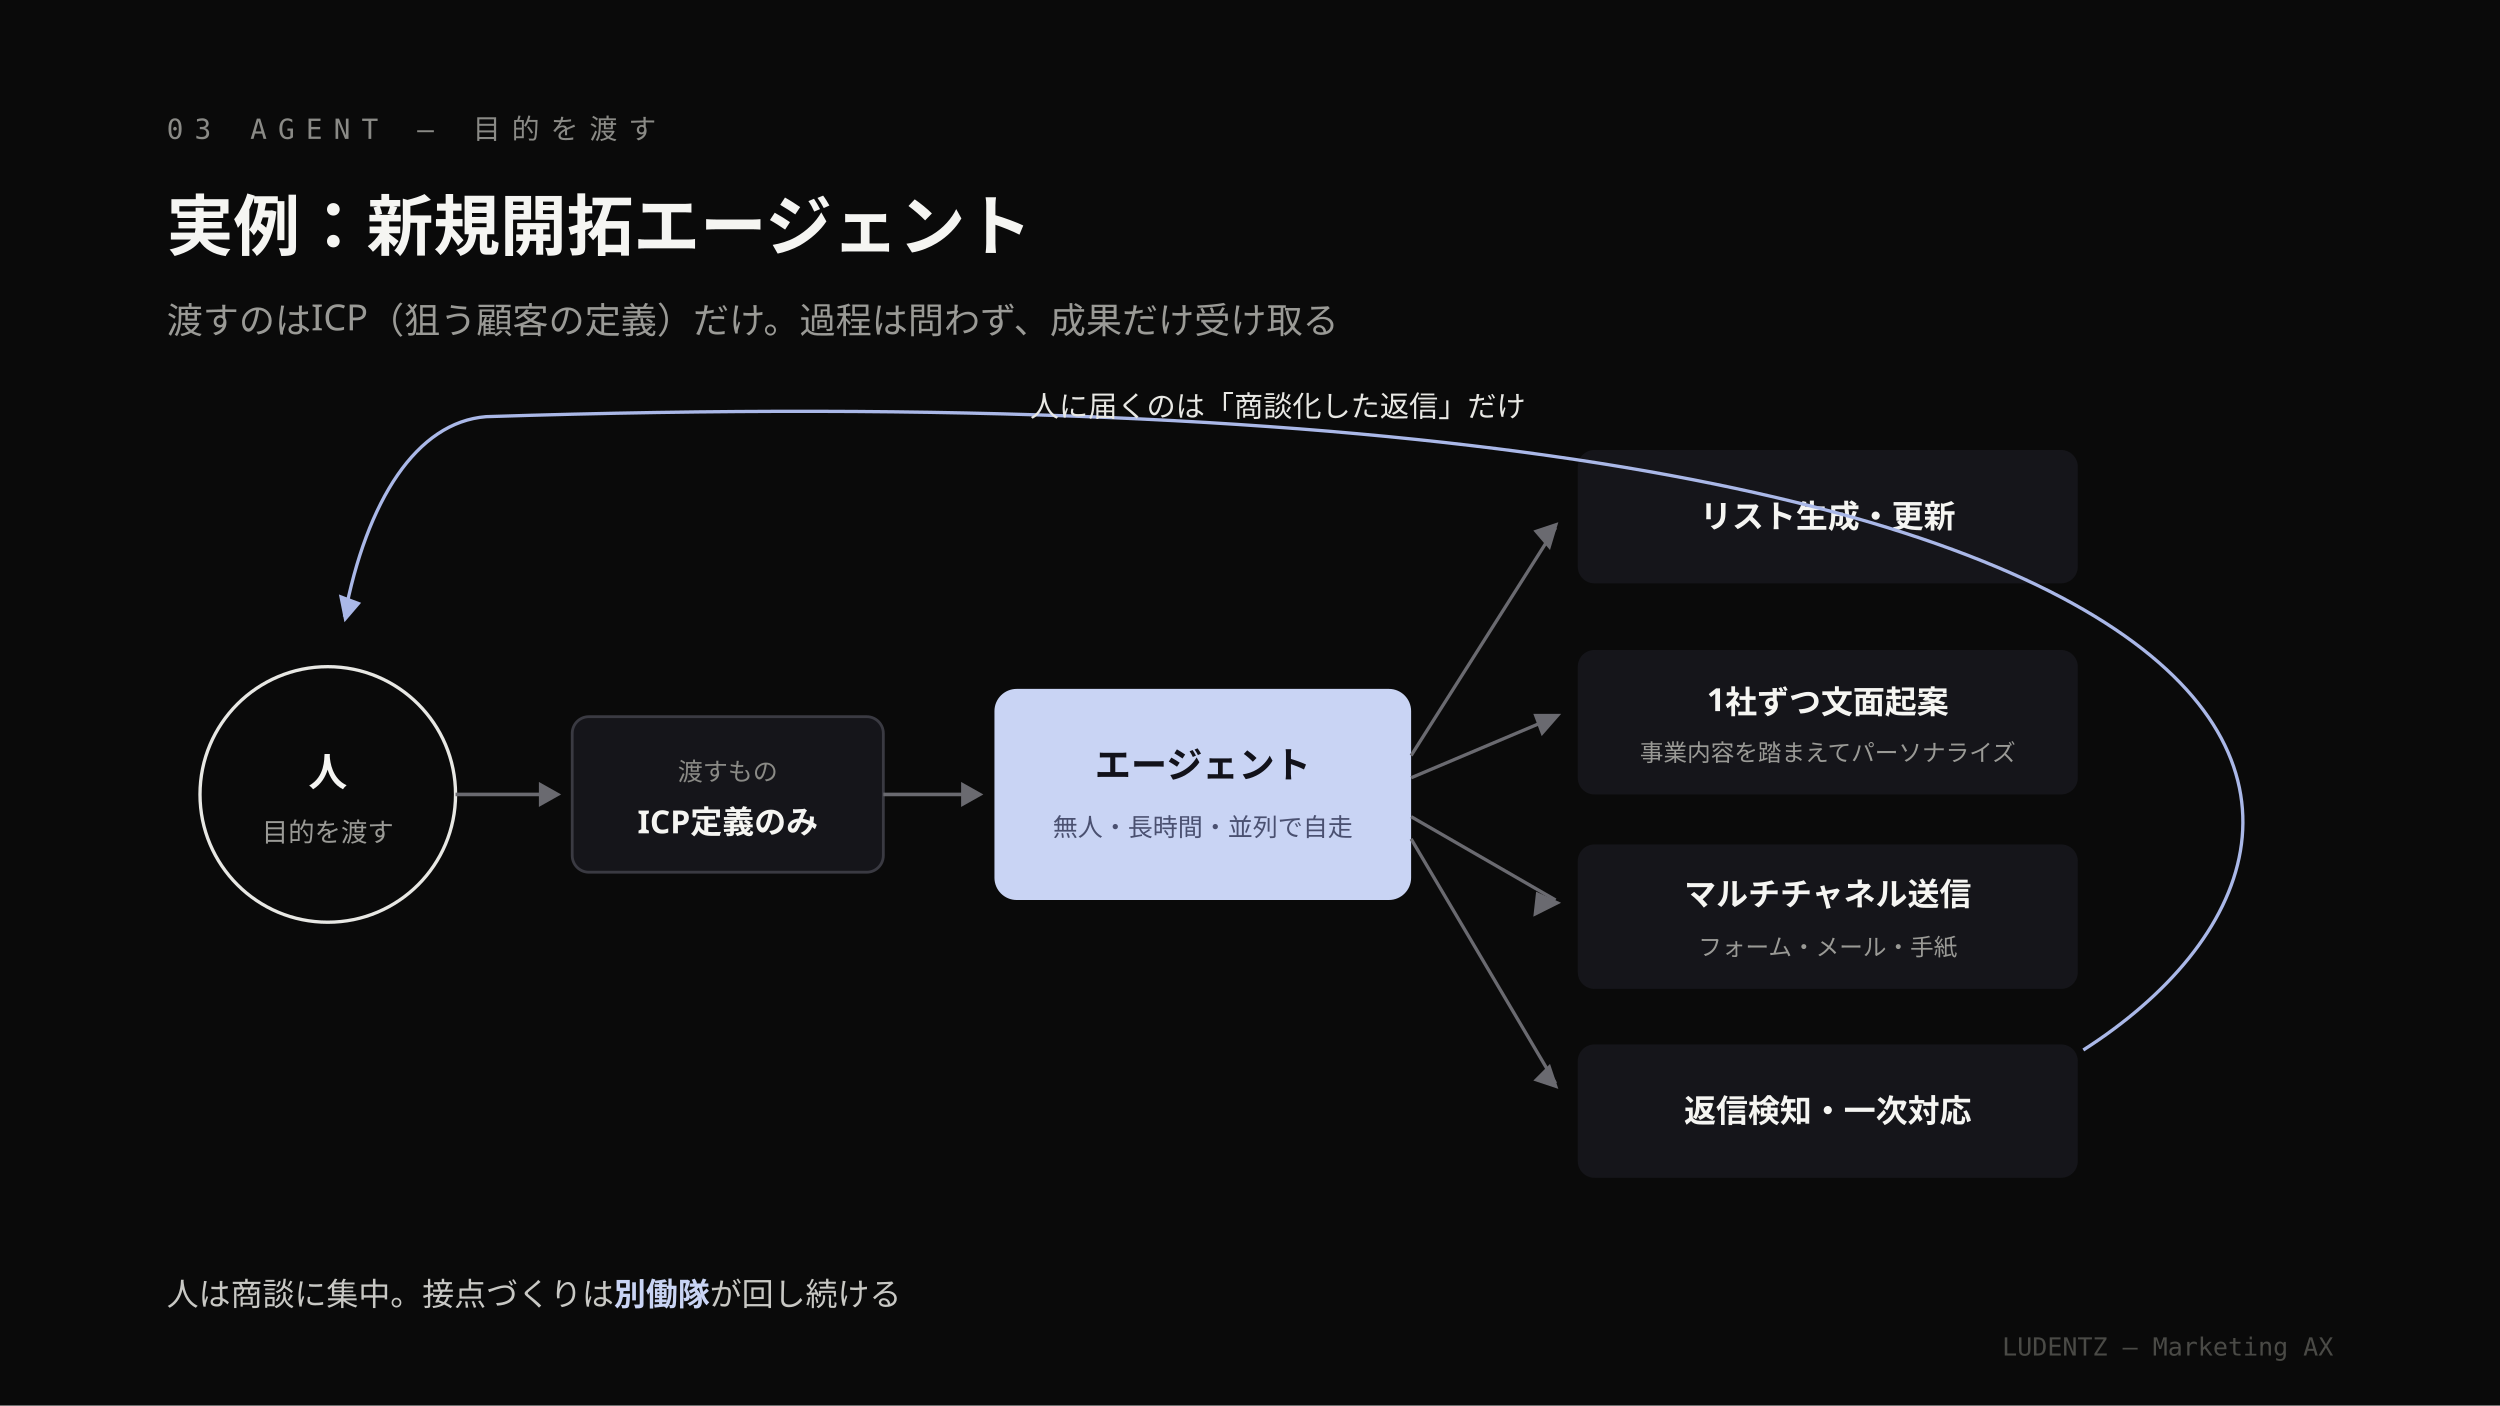
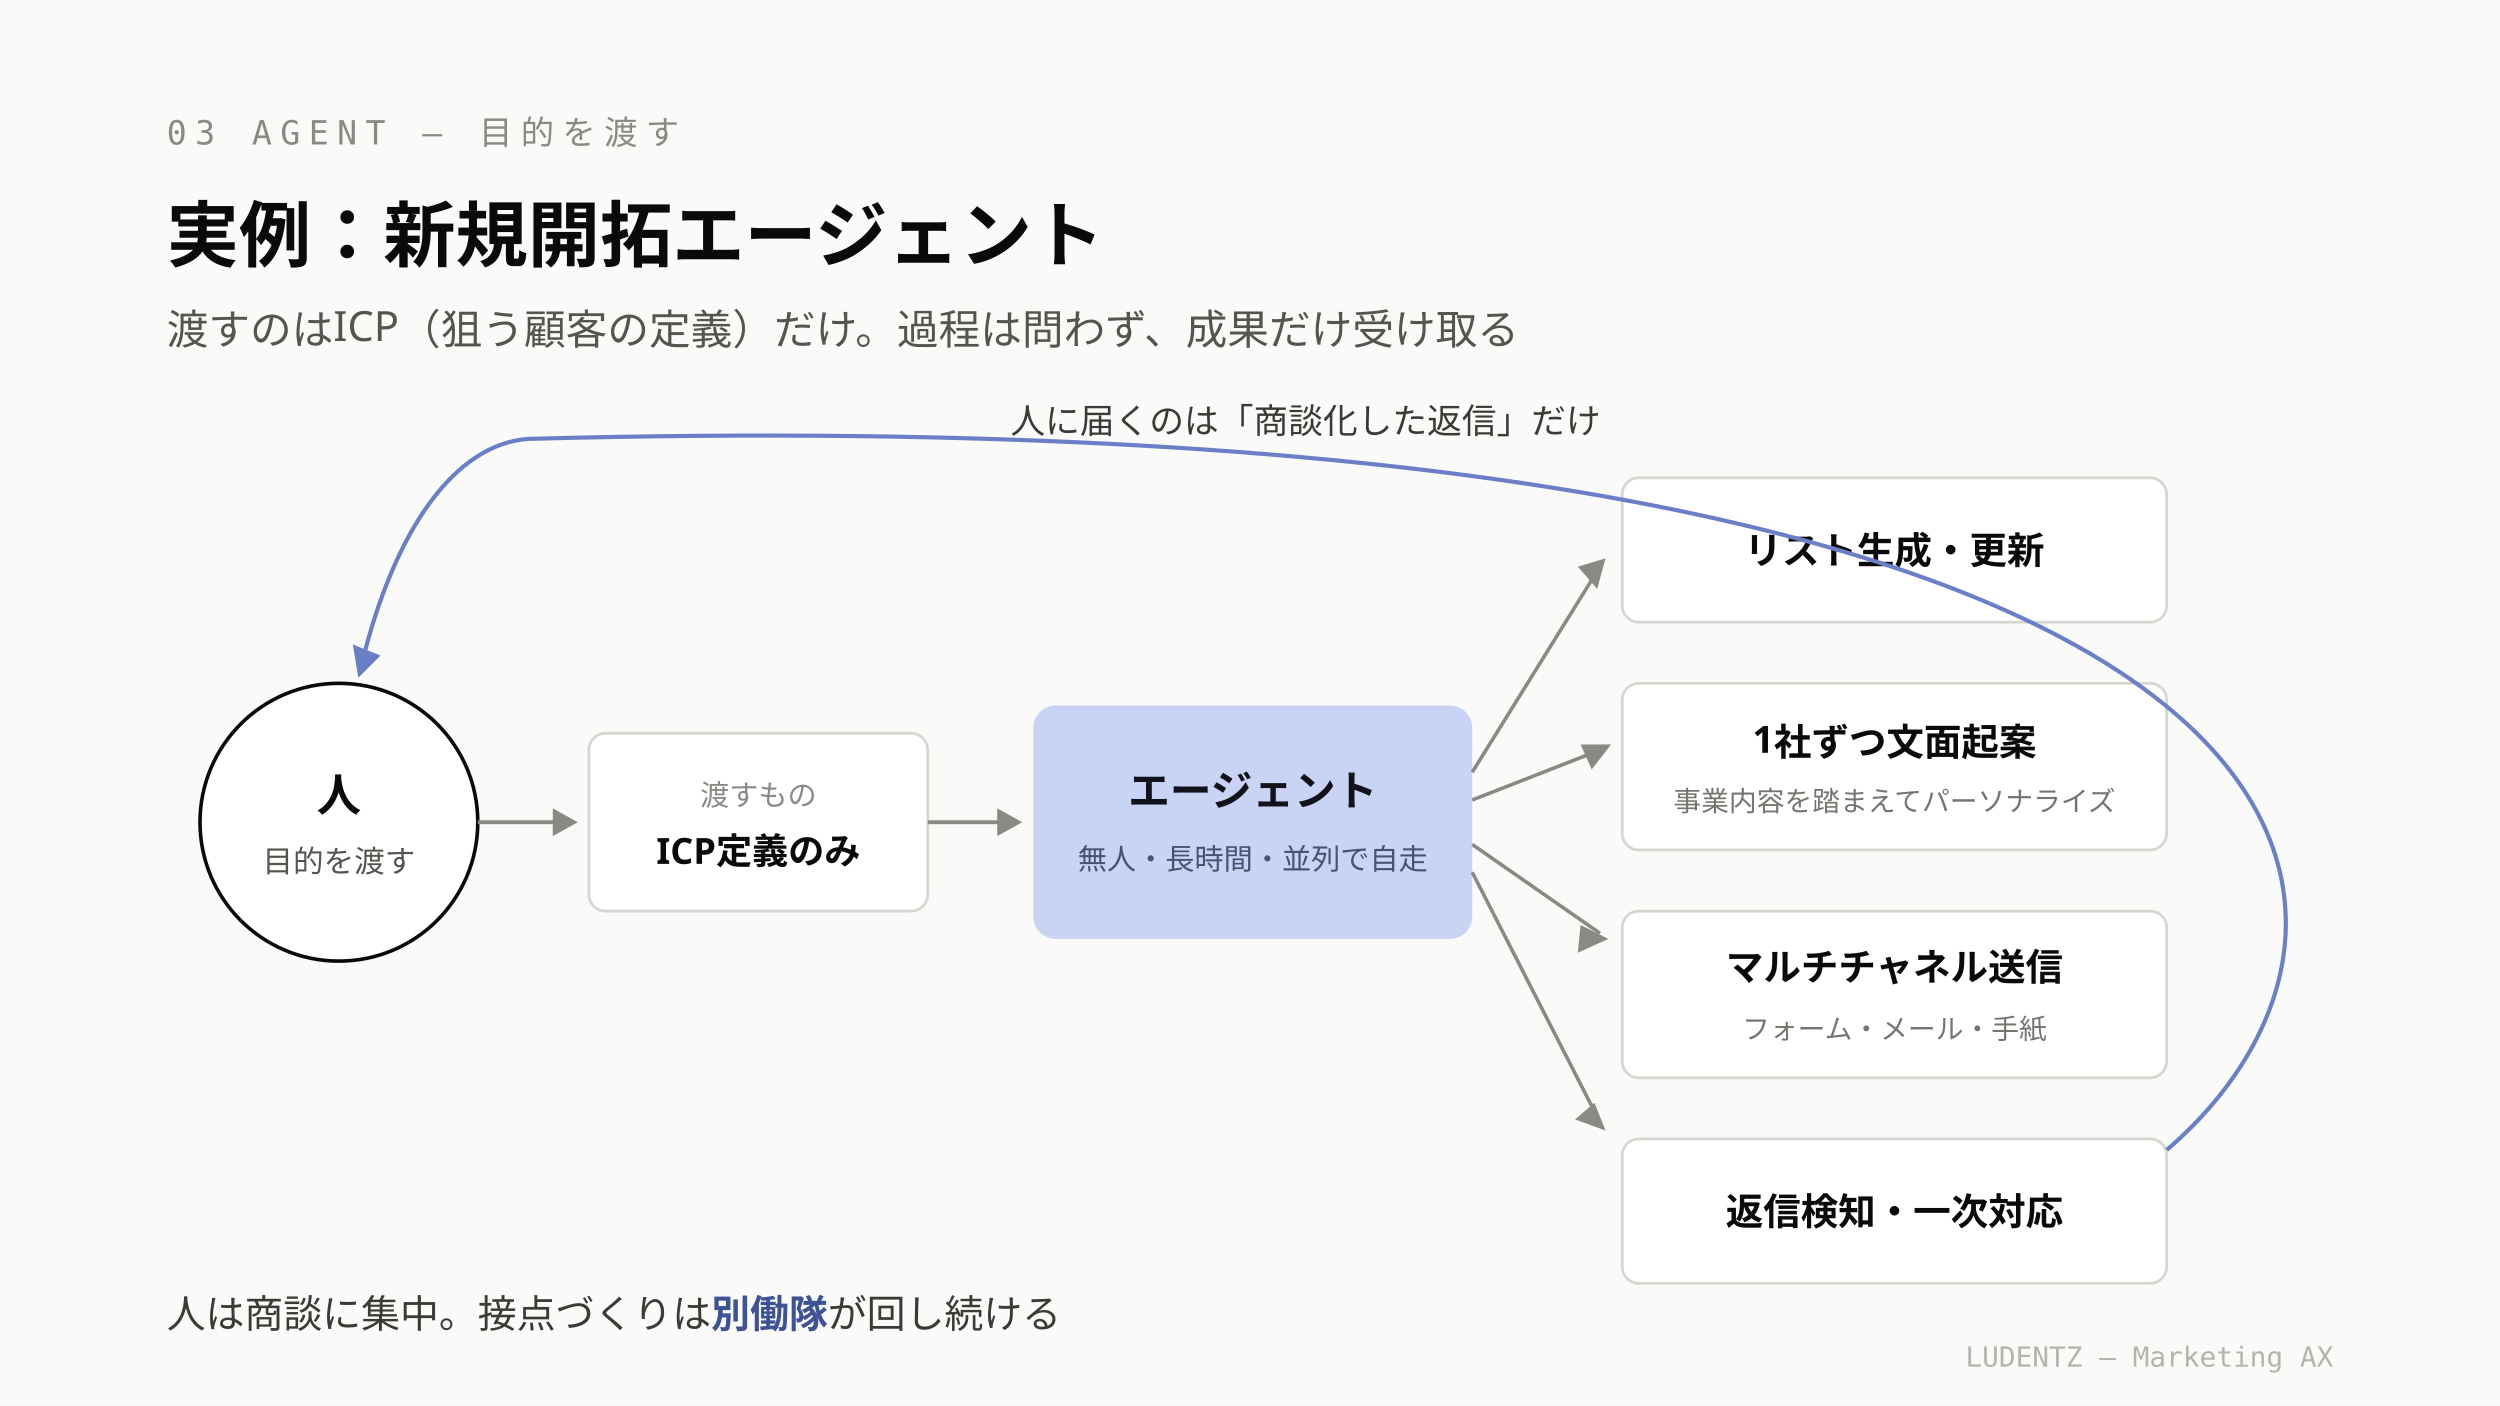
<svg xmlns="http://www.w3.org/2000/svg" viewBox="0 0 900 506" font-family="'Zen Kaku Gothic New','Hiragino Kaku Gothic ProN','Yu Gothic','Noto Sans JP',sans-serif">
-   <rect width="900" height="506" fill="#0A0A0A" />
-   <text x="60" y="50" font-family="'JetBrains Mono',Menlo,monospace" font-size="10" letter-spacing="4" fill="#8a8a86">03 AGENT — 目的を渡す</text>
-   <text x="60" y="90" font-size="24" font-weight="700" fill="#F5F5F2">実例：新規開拓エージェント</text>
-   <text x="60" y="120" font-size="13" fill="#9a9a96">渡すのはICP（狙う顧客の定義）だけ。過程は問わず、成果だけ受け取る</text>
-   <circle cx="118" cy="286" r="46" fill="none" stroke="#e8e8e4" stroke-width="1.2" />
-   <text x="118" y="283" text-anchor="middle" font-size="14" font-weight="700" fill="#F5F5F2">人</text>
-   <text x="118" y="303" text-anchor="middle" font-size="9.5" fill="#9a9a96">目的を渡す</text>
-   <line x1="164" y1="286" x2="200" y2="286" stroke="#6a6a70" stroke-width="1.3" />
-   <path d="M202,286 l-8,-4.5 v9 z" fill="#6a6a70" />
-   <rect x="206" y="258" width="112" height="56" rx="6" fill="#15151a" stroke="#3a3a42" />
-   <text x="262" y="281" text-anchor="middle" font-size="9" fill="#8a8a86">渡すもの</text>
-   <text x="262" y="300" text-anchor="middle" font-size="11.5" font-weight="700" fill="#F5F5F2">ICP定義のみ</text>
-   <line x1="318" y1="286" x2="352" y2="286" stroke="#6a6a70" stroke-width="1.3" />
-   <path d="M354,286 l-8,-4.5 v9 z" fill="#6a6a70" />
-   <rect x="358" y="248" width="150" height="76" rx="8" fill="#c9d4f4" />
-   <text x="433" y="280" text-anchor="middle" font-size="13" font-weight="700" fill="#12121a">エージェント</text>
-   <text x="433" y="301" text-anchor="middle" font-size="9" fill="#4a5070">無人・長時間・並列で自走</text>
-   <line x1="508" y1="272" x2="560" y2="190" stroke="#6a6a70" stroke-width="1.2" />
-   <path d="M561,188 l-9,3 6,7 z" fill="#6a6a70" />
-   <line x1="508" y1="280" x2="560" y2="258" stroke="#6a6a70" stroke-width="1.2" />
-   <path d="M562,257 l-10,0 3,8 z" fill="#6a6a70" />
-   <line x1="508" y1="294" x2="560" y2="324" stroke="#6a6a70" stroke-width="1.2" />
-   <path d="M562,325 l-9,-4 -1,9 z" fill="#6a6a70" />
-   <line x1="508" y1="302" x2="560" y2="390" stroke="#6a6a70" stroke-width="1.2" />
-   <path d="M561,392 l-3,-9 -6,6 z" fill="#6a6a70" />
-   <rect x="568" y="162" width="180" height="48" rx="6" fill="#15151a" />
-   <text x="658" y="190" text-anchor="middle" font-size="11.5" font-weight="700" fill="#F5F5F2">リスト生成・更新</text>
-   <rect x="568" y="234" width="180" height="52" rx="6" fill="#15151a" />
-   <text x="658" y="256" text-anchor="middle" font-size="11.5" font-weight="700" fill="#F5F5F2">1社ずつ文面起案</text>
-   <text x="658" y="274" text-anchor="middle" font-size="8.5" fill="#9a9a96">事業内容を踏まえてパーソナライズ</text>
-   <rect x="568" y="304" width="180" height="52" rx="6" fill="#15151a" />
-   <text x="658" y="326" text-anchor="middle" font-size="11.5" font-weight="700" fill="#F5F5F2">マルチチャネル送信</text>
-   <text x="658" y="344" text-anchor="middle" font-size="8.5" fill="#9a9a96">フォーム・メール・手紙</text>
-   <rect x="568" y="376" width="180" height="48" rx="6" fill="#15151a" />
-   <text x="658" y="404" text-anchor="middle" font-size="11.5" font-weight="700" fill="#F5F5F2">返信検知・一次対応</text>
-   <path d="M 750,378 C 872,300 850,128 175,150 C 150,152 132,180 124,222" fill="none" stroke="#aab8e8" stroke-width="1.2" />
-   <path d="M124,224 l-2,-10 8,3 z" fill="#aab8e8" />
-   <text x="460" y="150" text-anchor="middle" font-size="10.5" fill="#e8e8e4">人に届くのは「商談化した返信」だけ</text>
-   <text x="60" y="470" font-size="11.5" fill="#c8c8c4">人は商談に集中。接点づくりは<tspan font-weight="700" fill="#c9d4f4">別働隊</tspan>が回し続ける</text>
-   <text x="840" y="488" text-anchor="end" font-family="'JetBrains Mono',Menlo,monospace" font-size="9" fill="#4a4a46">LUDENTZ — Marketing AX</text>
+   <rect width="900" height="506" fill="#FAFAF8" />
+   <text x="60" y="52" font-family="'JetBrains Mono',Menlo,monospace" font-size="12" letter-spacing="3" fill="#8A8A84">03 AGENT — 目的を渡す</text>
+   <text x="60" y="94" font-size="26" font-weight="700" fill="#0A0A0A">実例：新規開拓エージェント</text>
+   <text x="60" y="124" font-size="15" fill="#55554F">渡すのはICP（狙う顧客の定義）だけ。過程は問わず、成果だけ受け取る</text>
+   <circle cx="122" cy="296" r="50" fill="#FFFFFF" stroke="#0A0A0A" stroke-width="1.3" />
+   <text x="122" y="292" text-anchor="middle" font-size="16" font-weight="700" fill="#0A0A0A">人</text>
+   <text x="122" y="314" text-anchor="middle" font-size="11" fill="#55554F">目的を渡す</text>
+   <line x1="172" y1="296" x2="204" y2="296" stroke="#8A8A84" stroke-width="1.4" />
+   <path d="M208,296 l-9,-5 v10 z" fill="#8A8A84" />
+   <rect x="212" y="264" width="122" height="64" rx="6" fill="#FFFFFF" stroke="#D8D6D1" />
+   <text x="273" y="290" text-anchor="middle" font-size="10.5" fill="#8A8A84">渡すもの</text>
+   <text x="273" y="311" text-anchor="middle" font-size="13" font-weight="700" fill="#0A0A0A">ICP定義のみ</text>
+   <line x1="334" y1="296" x2="364" y2="296" stroke="#8A8A84" stroke-width="1.4" />
+   <path d="M368,296 l-9,-5 v10 z" fill="#8A8A84" />
+   <rect x="372" y="254" width="158" height="84" rx="8" fill="#C9D4F4" />
+   <text x="451" y="290" text-anchor="middle" font-size="15" font-weight="700" fill="#12121A">エージェント</text>
+   <text x="451" y="313" text-anchor="middle" font-size="10.5" fill="#4A5070">無人・長時間・並列で自走</text>
+   <line x1="530" y1="278" x2="576" y2="204" stroke="#8A8A84" stroke-width="1.3" />
+   <path d="M578,201 l-10,3 7,8 z" fill="#8A8A84" />
+   <line x1="530" y1="288" x2="576" y2="270" stroke="#8A8A84" stroke-width="1.3" />
+   <path d="M580,268 l-11,0 4,9 z" fill="#8A8A84" />
+   <line x1="530" y1="304" x2="576" y2="336" stroke="#8A8A84" stroke-width="1.3" />
+   <path d="M579,338 l-10,-5 -1,10 z" fill="#8A8A84" />
+   <line x1="530" y1="314" x2="576" y2="404" stroke="#8A8A84" stroke-width="1.3" />
+   <path d="M578,407 l-4,-10 -7,6 z" fill="#8A8A84" />
+   <rect x="584" y="172" width="196" height="52" rx="6" fill="#FFFFFF" stroke="#D8D6D1" />
+   <text x="682" y="203" text-anchor="middle" font-size="13.5" font-weight="700" fill="#0A0A0A">リスト生成・更新</text>
+   <rect x="584" y="246" width="196" height="60" rx="6" fill="#FFFFFF" stroke="#D8D6D1" />
+   <text x="682" y="271" text-anchor="middle" font-size="13.5" font-weight="700" fill="#0A0A0A">1社ずつ文面起案</text>
+   <text x="682" y="292" text-anchor="middle" font-size="10" fill="#75756F">事業内容を踏まえてパーソナライズ</text>
+   <rect x="584" y="328" width="196" height="60" rx="6" fill="#FFFFFF" stroke="#D8D6D1" />
+   <text x="682" y="353" text-anchor="middle" font-size="13.5" font-weight="700" fill="#0A0A0A">マルチチャネル送信</text>
+   <text x="682" y="374" text-anchor="middle" font-size="10" fill="#75756F">フォーム・メール・手紙</text>
+   <rect x="584" y="410" width="196" height="52" rx="6" fill="#FFFFFF" stroke="#D8D6D1" />
+   <text x="682" y="441" text-anchor="middle" font-size="13.5" font-weight="700" fill="#0A0A0A">返信検知・一次対応</text>
+   <path d="M 780,414 C 878,330 856,140 190,158 C 164,160 142,190 130,240" fill="none" stroke="#6B7FC7" stroke-width="1.5" />
+   <path d="M129,244 l-2,-12 10,4 z" fill="#6B7FC7" />
+   <text x="470" y="156" text-anchor="middle" font-size="12.5" fill="#3A3A36">人に届くのは「商談化した返信」だけ</text>
+   <text x="60" y="478" font-size="14" fill="#3A3A36">人は商談に集中。接点づくりは<tspan font-weight="700" fill="#3E5296">別働隊</tspan>が回し続ける</text>
+   <text x="840" y="492" text-anchor="end" font-family="'JetBrains Mono',Menlo,monospace" font-size="10" fill="#B5B3AD">LUDENTZ — Marketing AX</text>
</svg>
